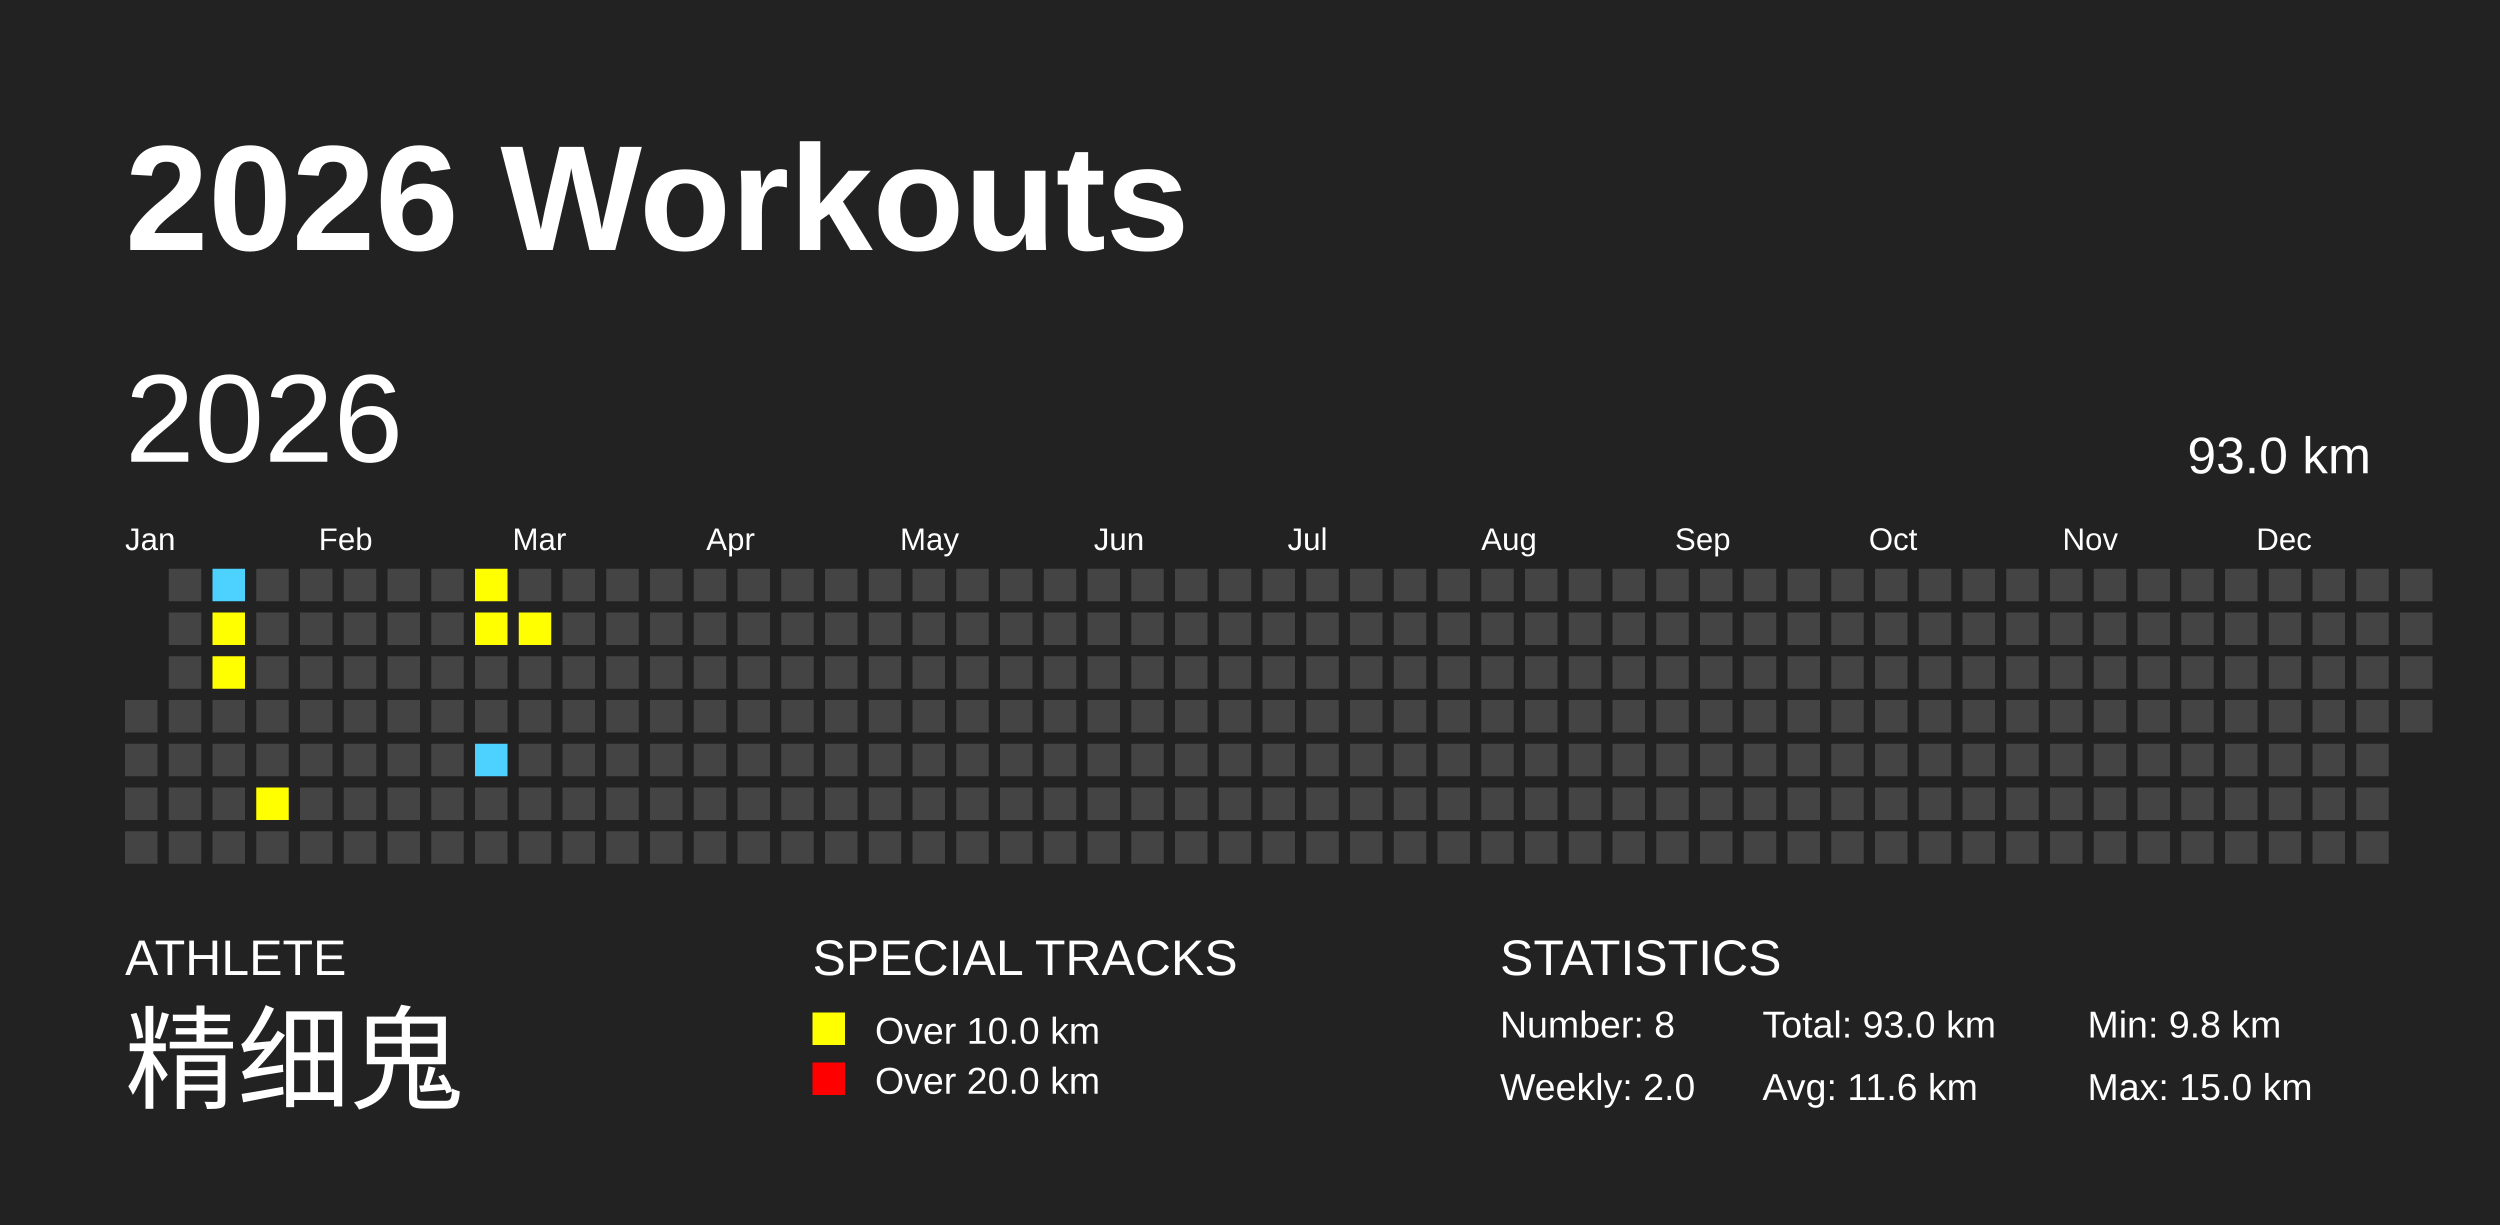
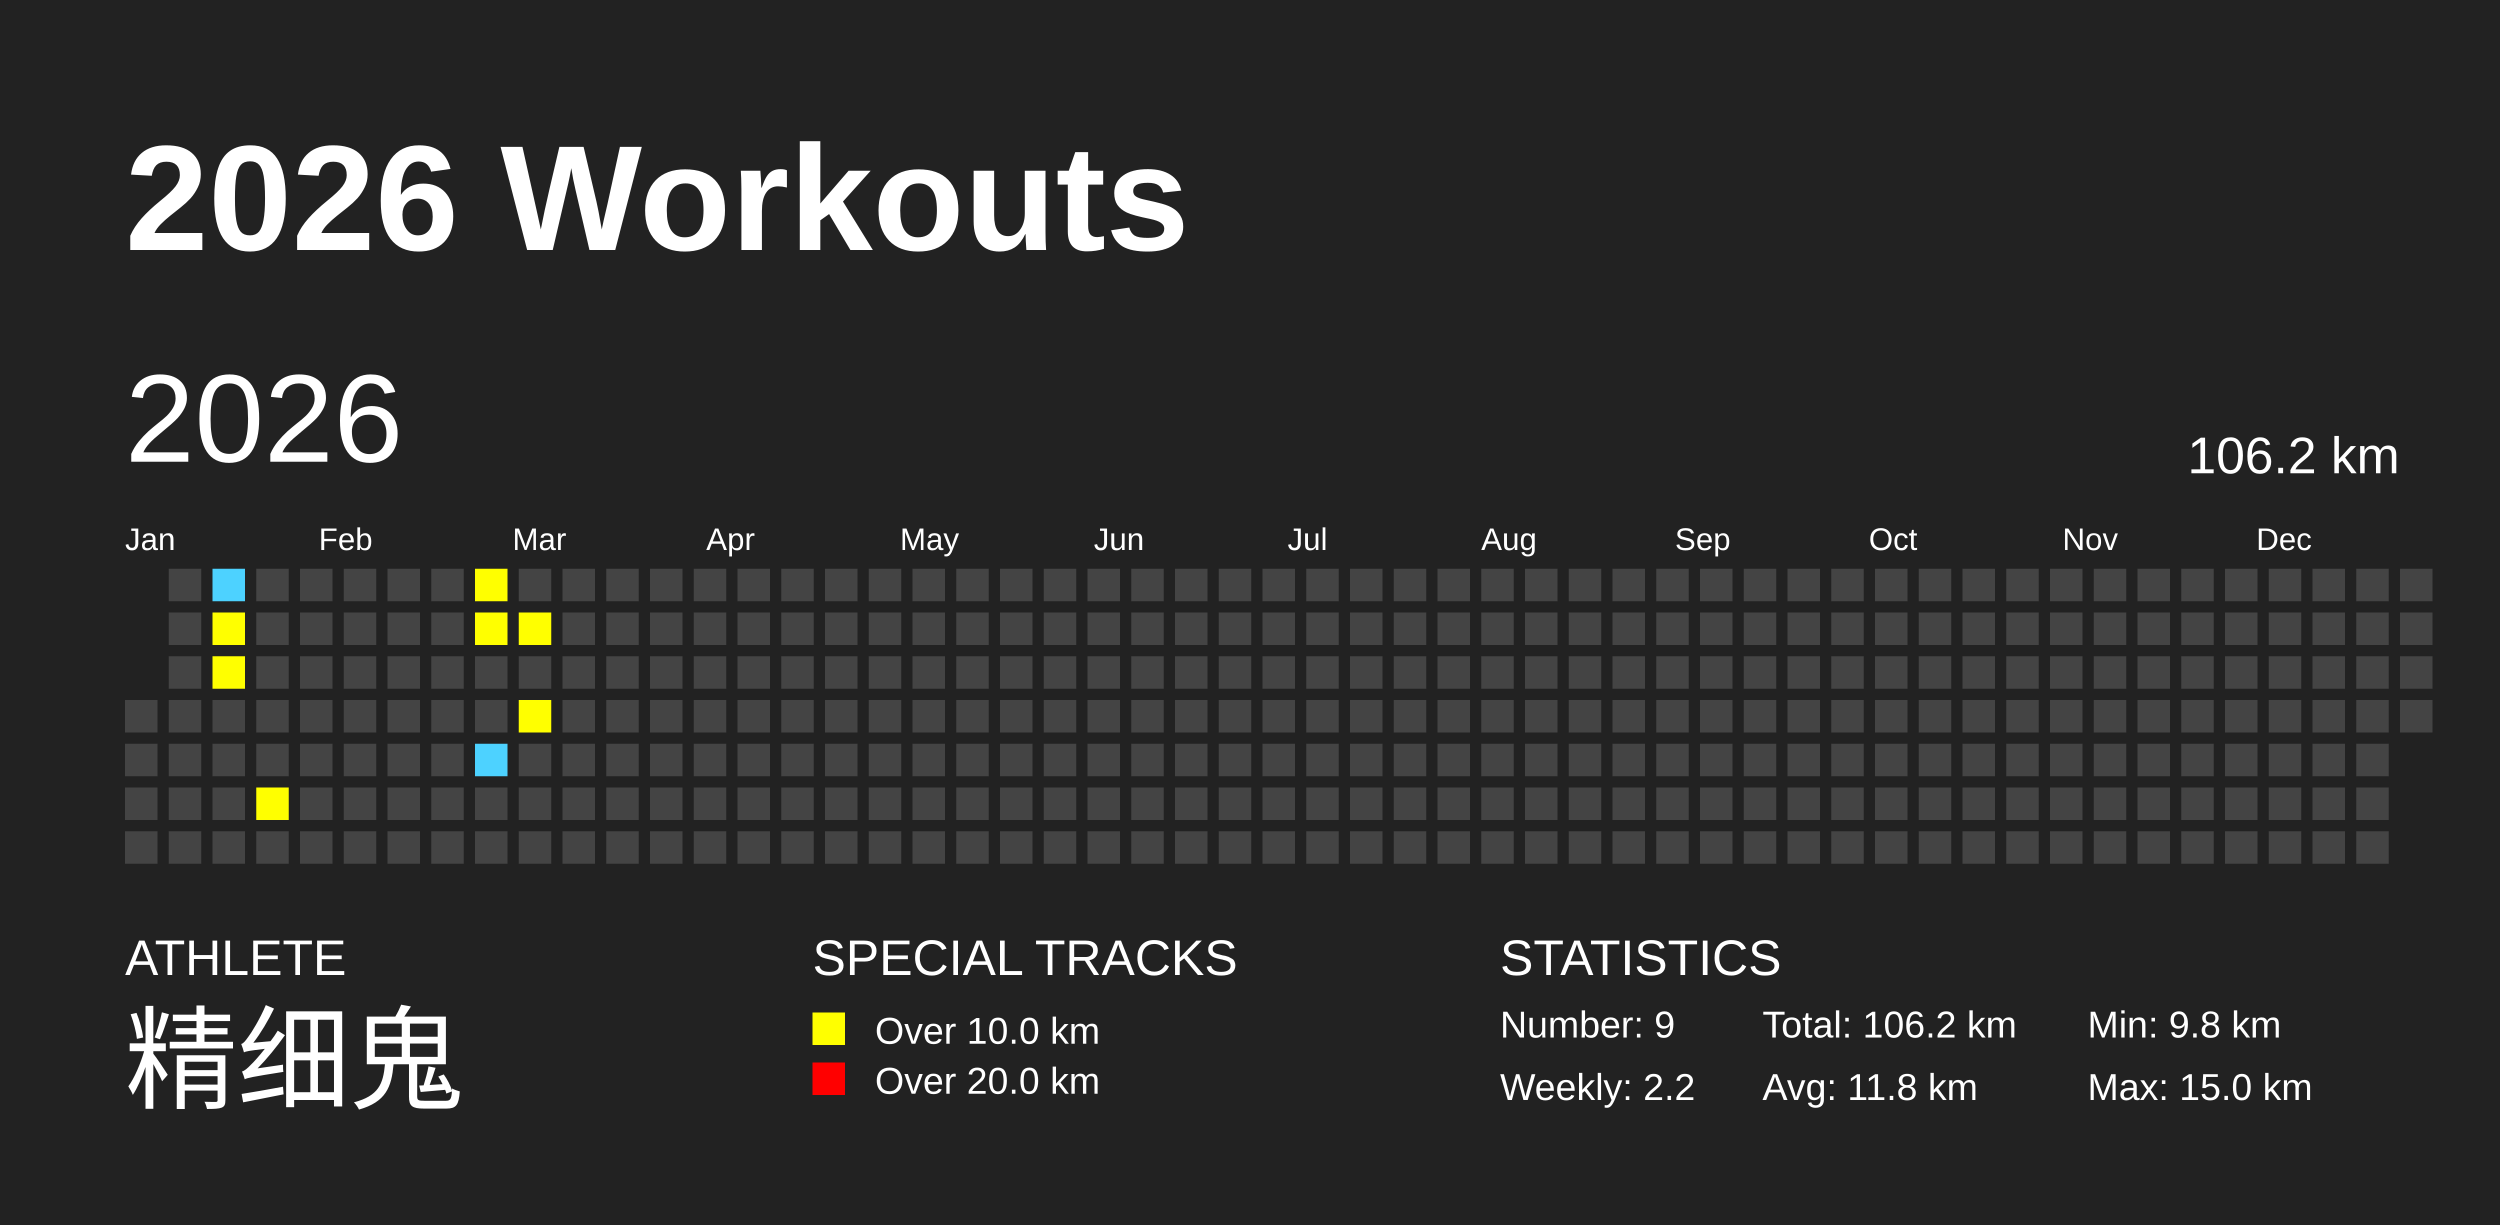
<svg xmlns="http://www.w3.org/2000/svg" baseProfile="full" height="98mm" version="1.1" viewBox="0,0,200,98" width="200mm">
  <defs />
  <rect fill="#222222" height="98" width="200" x="0" y="0" />
  <text fill="#FFFFFF" style="font-size:12px; font-family:Arial; font-weight:bold;" x="10" y="20">2026 Workouts</text>
  <text fill="#FFFFFF" style="font-size:4px; font-family:Arial" x="10" y="78">ATHLETE</text>
  <text fill="#FFFFFF" style="font-size:9px; font-family:Arial" x="10" y="88">精细鬼</text>
  <text fill="#FFFFFF" style="font-size:4px; font-family:Arial" x="65" y="78">SPECIAL TRACKS</text>
  <rect fill="yellow" height="2.6" width="2.6" x="65" y="81" />
  <text fill="#FFFFFF" style="font-size:3px; font-family:Arial" x="70" y="83.5">Over 10.0 km</text>
  <rect fill="red" height="2.6" width="2.6" x="65" y="85" />
  <text fill="#FFFFFF" style="font-size:3px; font-family:Arial" x="70" y="87.5">Over 20.0 km</text>
  <text fill="#FFFFFF" style="font-size:4px; font-family:Arial" x="120" y="78">STATISTICS</text>
-   <text fill="#FFFFFF" style="font-size:3px; font-family:Arial" x="120" y="83">Number: 8</text>
-   <text fill="#FFFFFF" style="font-size:3px; font-family:Arial" x="120" y="88">Weekly: 2.0</text>
-   <text fill="#FFFFFF" style="font-size:3px; font-family:Arial" x="141" y="83">Total: 93.0 km</text>
-   <text fill="#FFFFFF" style="font-size:3px; font-family:Arial" x="141" y="88">Avg: 11.6 km</text>
+   <text fill="#FFFFFF" style="font-size:3px; font-family:Arial" x="120" y="83">Number: 9</text>
+   <text fill="#FFFFFF" style="font-size:3px; font-family:Arial" x="120" y="88">Weekly: 2.2</text>
+   <text fill="#FFFFFF" style="font-size:3px; font-family:Arial" x="141" y="83">Total: 106.2 km</text>
+   <text fill="#FFFFFF" style="font-size:3px; font-family:Arial" x="141" y="88">Avg: 11.8 km</text>
  <text fill="#FFFFFF" style="font-size:3px; font-family:Arial" x="167" y="83">Min: 9.8 km</text>
  <text fill="#FFFFFF" style="font-size:3px; font-family:Arial" x="167" y="88">Max: 15.0 km</text>
  <text dominant-baseline="hanging" fill="#FFFFFF" style="font-size:10.0px; font-family:Arial;" x="10" y="30">2026</text>
-   <text dominant-baseline="hanging" fill="#FFFFFF" style="font-size:4.125px; font-family:Arial;" x="175" y="35">93.0 km</text>
+   <text dominant-baseline="hanging" fill="#FFFFFF" style="font-size:4.125px; font-family:Arial;" x="175" y="35">106.2 km</text>
  <text fill="#FFFFFF" style="font-size:2.5px; font-family:Arial" x="10.0" y="44">Jan</text>
  <text fill="#FFFFFF" style="font-size:2.5px; font-family:Arial" x="25.5" y="44">Feb</text>
  <text fill="#FFFFFF" style="font-size:2.5px; font-family:Arial" x="41.0" y="44">Mar</text>
  <text fill="#FFFFFF" style="font-size:2.5px; font-family:Arial" x="56.5" y="44">Apr</text>
  <text fill="#FFFFFF" style="font-size:2.5px; font-family:Arial" x="72.0" y="44">May</text>
  <text fill="#FFFFFF" style="font-size:2.5px; font-family:Arial" x="87.5" y="44">Jun</text>
  <text fill="#FFFFFF" style="font-size:2.5px; font-family:Arial" x="103.0" y="44">Jul</text>
  <text fill="#FFFFFF" style="font-size:2.5px; font-family:Arial" x="118.5" y="44">Aug</text>
  <text fill="#FFFFFF" style="font-size:2.5px; font-family:Arial" x="134.0" y="44">Sep</text>
  <text fill="#FFFFFF" style="font-size:2.5px; font-family:Arial" x="149.5" y="44">Oct</text>
  <text fill="#FFFFFF" style="font-size:2.5px; font-family:Arial" x="165.0" y="44">Nov</text>
  <text fill="#FFFFFF" style="font-size:2.5px; font-family:Arial" x="180.5" y="44">Dec</text>
  <rect fill="#444444" height="2.6" width="2.6" x="10.0" y="56.0" />
  <rect fill="#444444" height="2.6" width="2.6" x="10.0" y="59.5" />
  <rect fill="#444444" height="2.6" width="2.6" x="10.0" y="63.0" />
  <rect fill="#444444" height="2.6" width="2.6" x="10.0" y="66.5" />
  <rect fill="#444444" height="2.6" width="2.6" x="13.5" y="45.5" />
  <rect fill="#444444" height="2.6" width="2.6" x="13.5" y="49.0" />
  <rect fill="#444444" height="2.6" width="2.6" x="13.5" y="52.5" />
  <rect fill="#444444" height="2.6" width="2.6" x="13.5" y="56.0" />
  <rect fill="#444444" height="2.6" width="2.6" x="13.5" y="59.5" />
  <rect fill="#444444" height="2.6" width="2.6" x="13.5" y="63.0" />
  <rect fill="#444444" height="2.6" width="2.6" x="13.5" y="66.5" />
  <rect fill="#4DD2FF" height="2.6" width="2.6" x="17.0" y="45.5" />
  <rect fill="yellow" height="2.6" width="2.6" x="17.0" y="49.0" />
  <rect fill="yellow" height="2.6" width="2.6" x="17.0" y="52.5" />
  <rect fill="#444444" height="2.6" width="2.6" x="17.0" y="56.0" />
  <rect fill="#444444" height="2.6" width="2.6" x="17.0" y="59.5" />
  <rect fill="#444444" height="2.6" width="2.6" x="17.0" y="63.0" />
  <rect fill="#444444" height="2.6" width="2.6" x="17.0" y="66.5" />
  <rect fill="#444444" height="2.6" width="2.6" x="20.5" y="45.5" />
  <rect fill="#444444" height="2.6" width="2.6" x="20.5" y="49.0" />
  <rect fill="#444444" height="2.6" width="2.6" x="20.5" y="52.5" />
  <rect fill="#444444" height="2.6" width="2.6" x="20.5" y="56.0" />
  <rect fill="#444444" height="2.6" width="2.6" x="20.5" y="59.5" />
  <rect fill="yellow" height="2.6" width="2.6" x="20.5" y="63.0" />
  <rect fill="#444444" height="2.6" width="2.6" x="20.5" y="66.5" />
  <rect fill="#444444" height="2.6" width="2.6" x="24.0" y="45.5" />
  <rect fill="#444444" height="2.6" width="2.6" x="24.0" y="49.0" />
  <rect fill="#444444" height="2.6" width="2.6" x="24.0" y="52.5" />
  <rect fill="#444444" height="2.6" width="2.6" x="24.0" y="56.0" />
  <rect fill="#444444" height="2.6" width="2.6" x="24.0" y="59.5" />
  <rect fill="#444444" height="2.6" width="2.6" x="24.0" y="63.0" />
  <rect fill="#444444" height="2.6" width="2.6" x="24.0" y="66.5" />
  <rect fill="#444444" height="2.6" width="2.6" x="27.5" y="45.5" />
  <rect fill="#444444" height="2.6" width="2.6" x="27.5" y="49.0" />
  <rect fill="#444444" height="2.6" width="2.6" x="27.5" y="52.5" />
  <rect fill="#444444" height="2.6" width="2.6" x="27.5" y="56.0" />
  <rect fill="#444444" height="2.6" width="2.6" x="27.5" y="59.5" />
  <rect fill="#444444" height="2.6" width="2.6" x="27.5" y="63.0" />
  <rect fill="#444444" height="2.6" width="2.6" x="27.5" y="66.5" />
  <rect fill="#444444" height="2.6" width="2.6" x="31.0" y="45.5" />
  <rect fill="#444444" height="2.6" width="2.6" x="31.0" y="49.0" />
  <rect fill="#444444" height="2.6" width="2.6" x="31.0" y="52.5" />
  <rect fill="#444444" height="2.6" width="2.6" x="31.0" y="56.0" />
  <rect fill="#444444" height="2.6" width="2.6" x="31.0" y="59.5" />
  <rect fill="#444444" height="2.6" width="2.6" x="31.0" y="63.0" />
  <rect fill="#444444" height="2.6" width="2.6" x="31.0" y="66.5" />
  <rect fill="#444444" height="2.6" width="2.6" x="34.5" y="45.5" />
  <rect fill="#444444" height="2.6" width="2.6" x="34.5" y="49.0" />
  <rect fill="#444444" height="2.6" width="2.6" x="34.5" y="52.5" />
  <rect fill="#444444" height="2.6" width="2.6" x="34.5" y="56.0" />
  <rect fill="#444444" height="2.6" width="2.6" x="34.5" y="59.5" />
  <rect fill="#444444" height="2.6" width="2.6" x="34.5" y="63.0" />
  <rect fill="#444444" height="2.6" width="2.6" x="34.5" y="66.5" />
  <rect fill="yellow" height="2.6" width="2.6" x="38.0" y="45.5" />
  <rect fill="yellow" height="2.6" width="2.6" x="38.0" y="49.0" />
  <rect fill="#444444" height="2.6" width="2.6" x="38.0" y="52.5" />
  <rect fill="#444444" height="2.6" width="2.6" x="38.0" y="56.0" />
  <rect fill="#4DD2FF" height="2.6" width="2.6" x="38.0" y="59.5" />
  <rect fill="#444444" height="2.6" width="2.6" x="38.0" y="63.0" />
  <rect fill="#444444" height="2.6" width="2.6" x="38.0" y="66.5" />
  <rect fill="#444444" height="2.6" width="2.6" x="41.5" y="45.5" />
  <rect fill="yellow" height="2.6" width="2.6" x="41.5" y="49.0" />
  <rect fill="#444444" height="2.6" width="2.6" x="41.5" y="52.5" />
-   <rect fill="#444444" height="2.6" width="2.6" x="41.5" y="56.0" />
+   <rect fill="yellow" height="2.6" width="2.6" x="41.5" y="56.0" />
  <rect fill="#444444" height="2.6" width="2.6" x="41.5" y="59.5" />
  <rect fill="#444444" height="2.6" width="2.6" x="41.5" y="63.0" />
  <rect fill="#444444" height="2.6" width="2.6" x="41.5" y="66.5" />
  <rect fill="#444444" height="2.6" width="2.6" x="45.0" y="45.5" />
  <rect fill="#444444" height="2.6" width="2.6" x="45.0" y="49.0" />
  <rect fill="#444444" height="2.6" width="2.6" x="45.0" y="52.5" />
  <rect fill="#444444" height="2.6" width="2.6" x="45.0" y="56.0" />
  <rect fill="#444444" height="2.6" width="2.6" x="45.0" y="59.5" />
  <rect fill="#444444" height="2.6" width="2.6" x="45.0" y="63.0" />
  <rect fill="#444444" height="2.6" width="2.6" x="45.0" y="66.5" />
  <rect fill="#444444" height="2.6" width="2.6" x="48.5" y="45.5" />
  <rect fill="#444444" height="2.6" width="2.6" x="48.5" y="49.0" />
  <rect fill="#444444" height="2.6" width="2.6" x="48.5" y="52.5" />
  <rect fill="#444444" height="2.6" width="2.6" x="48.5" y="56.0" />
  <rect fill="#444444" height="2.6" width="2.6" x="48.5" y="59.5" />
  <rect fill="#444444" height="2.6" width="2.6" x="48.5" y="63.0" />
  <rect fill="#444444" height="2.6" width="2.6" x="48.5" y="66.5" />
  <rect fill="#444444" height="2.6" width="2.6" x="52.0" y="45.5" />
  <rect fill="#444444" height="2.6" width="2.6" x="52.0" y="49.0" />
  <rect fill="#444444" height="2.6" width="2.6" x="52.0" y="52.5" />
  <rect fill="#444444" height="2.6" width="2.6" x="52.0" y="56.0" />
  <rect fill="#444444" height="2.6" width="2.6" x="52.0" y="59.5" />
  <rect fill="#444444" height="2.6" width="2.6" x="52.0" y="63.0" />
  <rect fill="#444444" height="2.6" width="2.6" x="52.0" y="66.5" />
  <rect fill="#444444" height="2.6" width="2.6" x="55.5" y="45.5" />
  <rect fill="#444444" height="2.6" width="2.6" x="55.5" y="49.0" />
  <rect fill="#444444" height="2.6" width="2.6" x="55.5" y="52.5" />
  <rect fill="#444444" height="2.6" width="2.6" x="55.5" y="56.0" />
  <rect fill="#444444" height="2.6" width="2.6" x="55.5" y="59.5" />
  <rect fill="#444444" height="2.6" width="2.6" x="55.5" y="63.0" />
  <rect fill="#444444" height="2.6" width="2.6" x="55.5" y="66.5" />
  <rect fill="#444444" height="2.6" width="2.6" x="59.0" y="45.5" />
  <rect fill="#444444" height="2.6" width="2.6" x="59.0" y="49.0" />
  <rect fill="#444444" height="2.6" width="2.6" x="59.0" y="52.5" />
  <rect fill="#444444" height="2.6" width="2.6" x="59.0" y="56.0" />
  <rect fill="#444444" height="2.6" width="2.6" x="59.0" y="59.5" />
  <rect fill="#444444" height="2.6" width="2.6" x="59.0" y="63.0" />
  <rect fill="#444444" height="2.6" width="2.6" x="59.0" y="66.5" />
  <rect fill="#444444" height="2.6" width="2.6" x="62.5" y="45.5" />
  <rect fill="#444444" height="2.6" width="2.6" x="62.5" y="49.0" />
  <rect fill="#444444" height="2.6" width="2.6" x="62.5" y="52.5" />
  <rect fill="#444444" height="2.6" width="2.6" x="62.5" y="56.0" />
  <rect fill="#444444" height="2.6" width="2.6" x="62.5" y="59.5" />
  <rect fill="#444444" height="2.6" width="2.6" x="62.5" y="63.0" />
  <rect fill="#444444" height="2.6" width="2.6" x="62.5" y="66.5" />
  <rect fill="#444444" height="2.6" width="2.6" x="66.0" y="45.5" />
  <rect fill="#444444" height="2.6" width="2.6" x="66.0" y="49.0" />
  <rect fill="#444444" height="2.6" width="2.6" x="66.0" y="52.5" />
  <rect fill="#444444" height="2.6" width="2.6" x="66.0" y="56.0" />
  <rect fill="#444444" height="2.6" width="2.6" x="66.0" y="59.5" />
  <rect fill="#444444" height="2.6" width="2.6" x="66.0" y="63.0" />
  <rect fill="#444444" height="2.6" width="2.6" x="66.0" y="66.5" />
  <rect fill="#444444" height="2.6" width="2.6" x="69.5" y="45.5" />
  <rect fill="#444444" height="2.6" width="2.6" x="69.5" y="49.0" />
  <rect fill="#444444" height="2.6" width="2.6" x="69.5" y="52.5" />
  <rect fill="#444444" height="2.6" width="2.6" x="69.5" y="56.0" />
  <rect fill="#444444" height="2.6" width="2.6" x="69.5" y="59.5" />
  <rect fill="#444444" height="2.6" width="2.6" x="69.5" y="63.0" />
  <rect fill="#444444" height="2.6" width="2.6" x="69.5" y="66.5" />
  <rect fill="#444444" height="2.6" width="2.6" x="73.0" y="45.5" />
  <rect fill="#444444" height="2.6" width="2.6" x="73.0" y="49.0" />
  <rect fill="#444444" height="2.6" width="2.6" x="73.0" y="52.5" />
  <rect fill="#444444" height="2.6" width="2.6" x="73.0" y="56.0" />
  <rect fill="#444444" height="2.6" width="2.6" x="73.0" y="59.5" />
  <rect fill="#444444" height="2.6" width="2.6" x="73.0" y="63.0" />
  <rect fill="#444444" height="2.6" width="2.6" x="73.0" y="66.5" />
  <rect fill="#444444" height="2.6" width="2.6" x="76.5" y="45.5" />
  <rect fill="#444444" height="2.6" width="2.6" x="76.5" y="49.0" />
  <rect fill="#444444" height="2.6" width="2.6" x="76.5" y="52.5" />
  <rect fill="#444444" height="2.6" width="2.6" x="76.5" y="56.0" />
  <rect fill="#444444" height="2.6" width="2.6" x="76.5" y="59.5" />
  <rect fill="#444444" height="2.6" width="2.6" x="76.5" y="63.0" />
  <rect fill="#444444" height="2.6" width="2.6" x="76.5" y="66.5" />
  <rect fill="#444444" height="2.6" width="2.6" x="80.0" y="45.5" />
  <rect fill="#444444" height="2.6" width="2.6" x="80.0" y="49.0" />
  <rect fill="#444444" height="2.6" width="2.6" x="80.0" y="52.5" />
  <rect fill="#444444" height="2.6" width="2.6" x="80.0" y="56.0" />
  <rect fill="#444444" height="2.6" width="2.6" x="80.0" y="59.5" />
  <rect fill="#444444" height="2.6" width="2.6" x="80.0" y="63.0" />
  <rect fill="#444444" height="2.6" width="2.6" x="80.0" y="66.5" />
  <rect fill="#444444" height="2.6" width="2.6" x="83.5" y="45.5" />
  <rect fill="#444444" height="2.6" width="2.6" x="83.5" y="49.0" />
  <rect fill="#444444" height="2.6" width="2.6" x="83.5" y="52.5" />
  <rect fill="#444444" height="2.6" width="2.6" x="83.5" y="56.0" />
  <rect fill="#444444" height="2.6" width="2.6" x="83.5" y="59.5" />
  <rect fill="#444444" height="2.6" width="2.6" x="83.5" y="63.0" />
  <rect fill="#444444" height="2.6" width="2.6" x="83.5" y="66.5" />
  <rect fill="#444444" height="2.6" width="2.6" x="87.0" y="45.5" />
  <rect fill="#444444" height="2.6" width="2.6" x="87.0" y="49.0" />
  <rect fill="#444444" height="2.6" width="2.6" x="87.0" y="52.5" />
  <rect fill="#444444" height="2.6" width="2.6" x="87.0" y="56.0" />
  <rect fill="#444444" height="2.6" width="2.6" x="87.0" y="59.5" />
  <rect fill="#444444" height="2.6" width="2.6" x="87.0" y="63.0" />
  <rect fill="#444444" height="2.6" width="2.6" x="87.0" y="66.5" />
  <rect fill="#444444" height="2.6" width="2.6" x="90.5" y="45.5" />
  <rect fill="#444444" height="2.6" width="2.6" x="90.5" y="49.0" />
  <rect fill="#444444" height="2.6" width="2.6" x="90.5" y="52.5" />
  <rect fill="#444444" height="2.6" width="2.6" x="90.5" y="56.0" />
  <rect fill="#444444" height="2.6" width="2.6" x="90.5" y="59.5" />
  <rect fill="#444444" height="2.6" width="2.6" x="90.5" y="63.0" />
  <rect fill="#444444" height="2.6" width="2.6" x="90.5" y="66.5" />
  <rect fill="#444444" height="2.6" width="2.6" x="94.0" y="45.5" />
  <rect fill="#444444" height="2.6" width="2.6" x="94.0" y="49.0" />
  <rect fill="#444444" height="2.6" width="2.6" x="94.0" y="52.5" />
  <rect fill="#444444" height="2.6" width="2.6" x="94.0" y="56.0" />
  <rect fill="#444444" height="2.6" width="2.6" x="94.0" y="59.5" />
  <rect fill="#444444" height="2.6" width="2.6" x="94.0" y="63.0" />
  <rect fill="#444444" height="2.6" width="2.6" x="94.0" y="66.5" />
  <rect fill="#444444" height="2.6" width="2.6" x="97.5" y="45.5" />
  <rect fill="#444444" height="2.6" width="2.6" x="97.5" y="49.0" />
  <rect fill="#444444" height="2.6" width="2.6" x="97.5" y="52.5" />
  <rect fill="#444444" height="2.6" width="2.6" x="97.5" y="56.0" />
  <rect fill="#444444" height="2.6" width="2.6" x="97.5" y="59.5" />
  <rect fill="#444444" height="2.6" width="2.6" x="97.5" y="63.0" />
  <rect fill="#444444" height="2.6" width="2.6" x="97.5" y="66.5" />
  <rect fill="#444444" height="2.6" width="2.6" x="101.0" y="45.5" />
  <rect fill="#444444" height="2.6" width="2.6" x="101.0" y="49.0" />
  <rect fill="#444444" height="2.6" width="2.6" x="101.0" y="52.5" />
  <rect fill="#444444" height="2.6" width="2.6" x="101.0" y="56.0" />
  <rect fill="#444444" height="2.6" width="2.6" x="101.0" y="59.5" />
  <rect fill="#444444" height="2.6" width="2.6" x="101.0" y="63.0" />
  <rect fill="#444444" height="2.6" width="2.6" x="101.0" y="66.5" />
  <rect fill="#444444" height="2.6" width="2.6" x="104.5" y="45.5" />
  <rect fill="#444444" height="2.6" width="2.6" x="104.5" y="49.0" />
  <rect fill="#444444" height="2.6" width="2.6" x="104.5" y="52.5" />
  <rect fill="#444444" height="2.6" width="2.6" x="104.5" y="56.0" />
  <rect fill="#444444" height="2.6" width="2.6" x="104.5" y="59.5" />
  <rect fill="#444444" height="2.6" width="2.6" x="104.5" y="63.0" />
  <rect fill="#444444" height="2.6" width="2.6" x="104.5" y="66.5" />
  <rect fill="#444444" height="2.6" width="2.6" x="108.0" y="45.5" />
  <rect fill="#444444" height="2.6" width="2.6" x="108.0" y="49.0" />
  <rect fill="#444444" height="2.6" width="2.6" x="108.0" y="52.5" />
  <rect fill="#444444" height="2.6" width="2.6" x="108.0" y="56.0" />
  <rect fill="#444444" height="2.6" width="2.6" x="108.0" y="59.5" />
  <rect fill="#444444" height="2.6" width="2.6" x="108.0" y="63.0" />
  <rect fill="#444444" height="2.6" width="2.6" x="108.0" y="66.5" />
  <rect fill="#444444" height="2.6" width="2.6" x="111.5" y="45.5" />
  <rect fill="#444444" height="2.6" width="2.6" x="111.5" y="49.0" />
  <rect fill="#444444" height="2.6" width="2.6" x="111.5" y="52.5" />
  <rect fill="#444444" height="2.6" width="2.6" x="111.5" y="56.0" />
  <rect fill="#444444" height="2.6" width="2.6" x="111.5" y="59.5" />
  <rect fill="#444444" height="2.6" width="2.6" x="111.5" y="63.0" />
  <rect fill="#444444" height="2.6" width="2.6" x="111.5" y="66.5" />
  <rect fill="#444444" height="2.6" width="2.6" x="115.0" y="45.5" />
  <rect fill="#444444" height="2.6" width="2.6" x="115.0" y="49.0" />
  <rect fill="#444444" height="2.6" width="2.6" x="115.0" y="52.5" />
  <rect fill="#444444" height="2.6" width="2.6" x="115.0" y="56.0" />
  <rect fill="#444444" height="2.6" width="2.6" x="115.0" y="59.5" />
  <rect fill="#444444" height="2.6" width="2.6" x="115.0" y="63.0" />
  <rect fill="#444444" height="2.6" width="2.6" x="115.0" y="66.5" />
  <rect fill="#444444" height="2.6" width="2.6" x="118.5" y="45.5" />
  <rect fill="#444444" height="2.6" width="2.6" x="118.5" y="49.0" />
  <rect fill="#444444" height="2.6" width="2.6" x="118.5" y="52.5" />
  <rect fill="#444444" height="2.6" width="2.6" x="118.5" y="56.0" />
  <rect fill="#444444" height="2.6" width="2.6" x="118.5" y="59.5" />
  <rect fill="#444444" height="2.6" width="2.6" x="118.5" y="63.0" />
  <rect fill="#444444" height="2.6" width="2.6" x="118.5" y="66.5" />
  <rect fill="#444444" height="2.6" width="2.6" x="122.0" y="45.5" />
  <rect fill="#444444" height="2.6" width="2.6" x="122.0" y="49.0" />
  <rect fill="#444444" height="2.6" width="2.6" x="122.0" y="52.5" />
  <rect fill="#444444" height="2.6" width="2.6" x="122.0" y="56.0" />
  <rect fill="#444444" height="2.6" width="2.6" x="122.0" y="59.5" />
  <rect fill="#444444" height="2.6" width="2.6" x="122.0" y="63.0" />
  <rect fill="#444444" height="2.6" width="2.6" x="122.0" y="66.5" />
  <rect fill="#444444" height="2.6" width="2.6" x="125.5" y="45.5" />
  <rect fill="#444444" height="2.6" width="2.6" x="125.5" y="49.0" />
  <rect fill="#444444" height="2.6" width="2.6" x="125.5" y="52.5" />
  <rect fill="#444444" height="2.6" width="2.6" x="125.5" y="56.0" />
  <rect fill="#444444" height="2.6" width="2.6" x="125.5" y="59.5" />
  <rect fill="#444444" height="2.6" width="2.6" x="125.5" y="63.0" />
  <rect fill="#444444" height="2.6" width="2.6" x="125.5" y="66.5" />
  <rect fill="#444444" height="2.6" width="2.6" x="129.0" y="45.5" />
  <rect fill="#444444" height="2.6" width="2.6" x="129.0" y="49.0" />
  <rect fill="#444444" height="2.6" width="2.6" x="129.0" y="52.5" />
  <rect fill="#444444" height="2.6" width="2.6" x="129.0" y="56.0" />
  <rect fill="#444444" height="2.6" width="2.6" x="129.0" y="59.5" />
  <rect fill="#444444" height="2.6" width="2.6" x="129.0" y="63.0" />
  <rect fill="#444444" height="2.6" width="2.6" x="129.0" y="66.5" />
  <rect fill="#444444" height="2.6" width="2.6" x="132.5" y="45.5" />
  <rect fill="#444444" height="2.6" width="2.6" x="132.5" y="49.0" />
  <rect fill="#444444" height="2.6" width="2.6" x="132.5" y="52.5" />
  <rect fill="#444444" height="2.6" width="2.6" x="132.5" y="56.0" />
  <rect fill="#444444" height="2.6" width="2.6" x="132.5" y="59.5" />
  <rect fill="#444444" height="2.6" width="2.6" x="132.5" y="63.0" />
  <rect fill="#444444" height="2.6" width="2.6" x="132.5" y="66.5" />
  <rect fill="#444444" height="2.6" width="2.6" x="136.0" y="45.5" />
  <rect fill="#444444" height="2.6" width="2.6" x="136.0" y="49.0" />
  <rect fill="#444444" height="2.6" width="2.6" x="136.0" y="52.5" />
  <rect fill="#444444" height="2.6" width="2.6" x="136.0" y="56.0" />
  <rect fill="#444444" height="2.6" width="2.6" x="136.0" y="59.5" />
  <rect fill="#444444" height="2.6" width="2.6" x="136.0" y="63.0" />
  <rect fill="#444444" height="2.6" width="2.6" x="136.0" y="66.5" />
  <rect fill="#444444" height="2.6" width="2.6" x="139.5" y="45.5" />
  <rect fill="#444444" height="2.6" width="2.6" x="139.5" y="49.0" />
  <rect fill="#444444" height="2.6" width="2.6" x="139.5" y="52.5" />
  <rect fill="#444444" height="2.6" width="2.6" x="139.5" y="56.0" />
  <rect fill="#444444" height="2.6" width="2.6" x="139.5" y="59.5" />
  <rect fill="#444444" height="2.6" width="2.6" x="139.5" y="63.0" />
  <rect fill="#444444" height="2.6" width="2.6" x="139.5" y="66.5" />
  <rect fill="#444444" height="2.6" width="2.6" x="143.0" y="45.5" />
  <rect fill="#444444" height="2.6" width="2.6" x="143.0" y="49.0" />
  <rect fill="#444444" height="2.6" width="2.6" x="143.0" y="52.5" />
  <rect fill="#444444" height="2.6" width="2.6" x="143.0" y="56.0" />
  <rect fill="#444444" height="2.6" width="2.6" x="143.0" y="59.5" />
  <rect fill="#444444" height="2.6" width="2.6" x="143.0" y="63.0" />
  <rect fill="#444444" height="2.6" width="2.6" x="143.0" y="66.5" />
  <rect fill="#444444" height="2.6" width="2.6" x="146.5" y="45.5" />
  <rect fill="#444444" height="2.6" width="2.6" x="146.5" y="49.0" />
  <rect fill="#444444" height="2.6" width="2.6" x="146.5" y="52.5" />
  <rect fill="#444444" height="2.6" width="2.6" x="146.5" y="56.0" />
  <rect fill="#444444" height="2.6" width="2.6" x="146.5" y="59.5" />
  <rect fill="#444444" height="2.6" width="2.6" x="146.5" y="63.0" />
  <rect fill="#444444" height="2.6" width="2.6" x="146.5" y="66.5" />
  <rect fill="#444444" height="2.6" width="2.6" x="150.0" y="45.5" />
  <rect fill="#444444" height="2.6" width="2.6" x="150.0" y="49.0" />
  <rect fill="#444444" height="2.6" width="2.6" x="150.0" y="52.5" />
  <rect fill="#444444" height="2.6" width="2.6" x="150.0" y="56.0" />
  <rect fill="#444444" height="2.6" width="2.6" x="150.0" y="59.5" />
  <rect fill="#444444" height="2.6" width="2.6" x="150.0" y="63.0" />
  <rect fill="#444444" height="2.6" width="2.6" x="150.0" y="66.5" />
  <rect fill="#444444" height="2.6" width="2.6" x="153.5" y="45.5" />
  <rect fill="#444444" height="2.6" width="2.6" x="153.5" y="49.0" />
  <rect fill="#444444" height="2.6" width="2.6" x="153.5" y="52.5" />
  <rect fill="#444444" height="2.6" width="2.6" x="153.5" y="56.0" />
  <rect fill="#444444" height="2.6" width="2.6" x="153.5" y="59.5" />
  <rect fill="#444444" height="2.6" width="2.6" x="153.5" y="63.0" />
  <rect fill="#444444" height="2.6" width="2.6" x="153.5" y="66.5" />
  <rect fill="#444444" height="2.6" width="2.6" x="157.0" y="45.5" />
  <rect fill="#444444" height="2.6" width="2.6" x="157.0" y="49.0" />
  <rect fill="#444444" height="2.6" width="2.6" x="157.0" y="52.5" />
  <rect fill="#444444" height="2.6" width="2.6" x="157.0" y="56.0" />
  <rect fill="#444444" height="2.6" width="2.6" x="157.0" y="59.5" />
  <rect fill="#444444" height="2.6" width="2.6" x="157.0" y="63.0" />
  <rect fill="#444444" height="2.6" width="2.6" x="157.0" y="66.5" />
  <rect fill="#444444" height="2.6" width="2.6" x="160.5" y="45.5" />
  <rect fill="#444444" height="2.6" width="2.6" x="160.5" y="49.0" />
  <rect fill="#444444" height="2.6" width="2.6" x="160.5" y="52.5" />
  <rect fill="#444444" height="2.6" width="2.6" x="160.5" y="56.0" />
  <rect fill="#444444" height="2.6" width="2.6" x="160.5" y="59.5" />
  <rect fill="#444444" height="2.6" width="2.6" x="160.5" y="63.0" />
  <rect fill="#444444" height="2.6" width="2.6" x="160.5" y="66.5" />
  <rect fill="#444444" height="2.6" width="2.6" x="164.0" y="45.5" />
  <rect fill="#444444" height="2.6" width="2.6" x="164.0" y="49.0" />
  <rect fill="#444444" height="2.6" width="2.6" x="164.0" y="52.5" />
  <rect fill="#444444" height="2.6" width="2.6" x="164.0" y="56.0" />
  <rect fill="#444444" height="2.6" width="2.6" x="164.0" y="59.5" />
  <rect fill="#444444" height="2.6" width="2.6" x="164.0" y="63.0" />
  <rect fill="#444444" height="2.6" width="2.6" x="164.0" y="66.5" />
  <rect fill="#444444" height="2.6" width="2.6" x="167.5" y="45.5" />
  <rect fill="#444444" height="2.6" width="2.6" x="167.5" y="49.0" />
  <rect fill="#444444" height="2.6" width="2.6" x="167.5" y="52.5" />
  <rect fill="#444444" height="2.6" width="2.6" x="167.5" y="56.0" />
  <rect fill="#444444" height="2.6" width="2.6" x="167.5" y="59.5" />
  <rect fill="#444444" height="2.6" width="2.6" x="167.5" y="63.0" />
  <rect fill="#444444" height="2.6" width="2.6" x="167.5" y="66.5" />
  <rect fill="#444444" height="2.6" width="2.6" x="171.0" y="45.5" />
  <rect fill="#444444" height="2.6" width="2.6" x="171.0" y="49.0" />
  <rect fill="#444444" height="2.6" width="2.6" x="171.0" y="52.5" />
  <rect fill="#444444" height="2.6" width="2.6" x="171.0" y="56.0" />
  <rect fill="#444444" height="2.6" width="2.6" x="171.0" y="59.5" />
  <rect fill="#444444" height="2.6" width="2.6" x="171.0" y="63.0" />
  <rect fill="#444444" height="2.6" width="2.6" x="171.0" y="66.5" />
  <rect fill="#444444" height="2.6" width="2.6" x="174.5" y="45.5" />
  <rect fill="#444444" height="2.6" width="2.6" x="174.5" y="49.0" />
  <rect fill="#444444" height="2.6" width="2.6" x="174.5" y="52.5" />
  <rect fill="#444444" height="2.6" width="2.6" x="174.5" y="56.0" />
  <rect fill="#444444" height="2.6" width="2.6" x="174.5" y="59.5" />
  <rect fill="#444444" height="2.6" width="2.6" x="174.5" y="63.0" />
  <rect fill="#444444" height="2.6" width="2.6" x="174.5" y="66.5" />
  <rect fill="#444444" height="2.6" width="2.6" x="178.0" y="45.5" />
  <rect fill="#444444" height="2.6" width="2.6" x="178.0" y="49.0" />
  <rect fill="#444444" height="2.6" width="2.6" x="178.0" y="52.5" />
  <rect fill="#444444" height="2.6" width="2.6" x="178.0" y="56.0" />
  <rect fill="#444444" height="2.6" width="2.6" x="178.0" y="59.5" />
  <rect fill="#444444" height="2.6" width="2.6" x="178.0" y="63.0" />
  <rect fill="#444444" height="2.6" width="2.6" x="178.0" y="66.5" />
  <rect fill="#444444" height="2.6" width="2.6" x="181.5" y="45.5" />
  <rect fill="#444444" height="2.6" width="2.6" x="181.5" y="49.0" />
  <rect fill="#444444" height="2.6" width="2.6" x="181.5" y="52.5" />
  <rect fill="#444444" height="2.6" width="2.6" x="181.5" y="56.0" />
  <rect fill="#444444" height="2.6" width="2.6" x="181.5" y="59.5" />
  <rect fill="#444444" height="2.6" width="2.6" x="181.5" y="63.0" />
  <rect fill="#444444" height="2.6" width="2.6" x="181.5" y="66.5" />
  <rect fill="#444444" height="2.6" width="2.6" x="185.0" y="45.5" />
  <rect fill="#444444" height="2.6" width="2.6" x="185.0" y="49.0" />
  <rect fill="#444444" height="2.6" width="2.6" x="185.0" y="52.5" />
  <rect fill="#444444" height="2.6" width="2.6" x="185.0" y="56.0" />
  <rect fill="#444444" height="2.6" width="2.6" x="185.0" y="59.5" />
  <rect fill="#444444" height="2.6" width="2.6" x="185.0" y="63.0" />
  <rect fill="#444444" height="2.6" width="2.6" x="185.0" y="66.5" />
  <rect fill="#444444" height="2.6" width="2.6" x="188.5" y="45.5" />
  <rect fill="#444444" height="2.6" width="2.6" x="188.5" y="49.0" />
  <rect fill="#444444" height="2.6" width="2.6" x="188.5" y="52.5" />
  <rect fill="#444444" height="2.6" width="2.6" x="188.5" y="56.0" />
  <rect fill="#444444" height="2.6" width="2.6" x="188.5" y="59.5" />
  <rect fill="#444444" height="2.6" width="2.6" x="188.5" y="63.0" />
  <rect fill="#444444" height="2.6" width="2.6" x="188.5" y="66.5" />
  <rect fill="#444444" height="2.6" width="2.6" x="192.0" y="45.5" />
  <rect fill="#444444" height="2.6" width="2.6" x="192.0" y="49.0" />
  <rect fill="#444444" height="2.6" width="2.6" x="192.0" y="52.5" />
  <rect fill="#444444" height="2.6" width="2.6" x="192.0" y="56.0" />
</svg>
